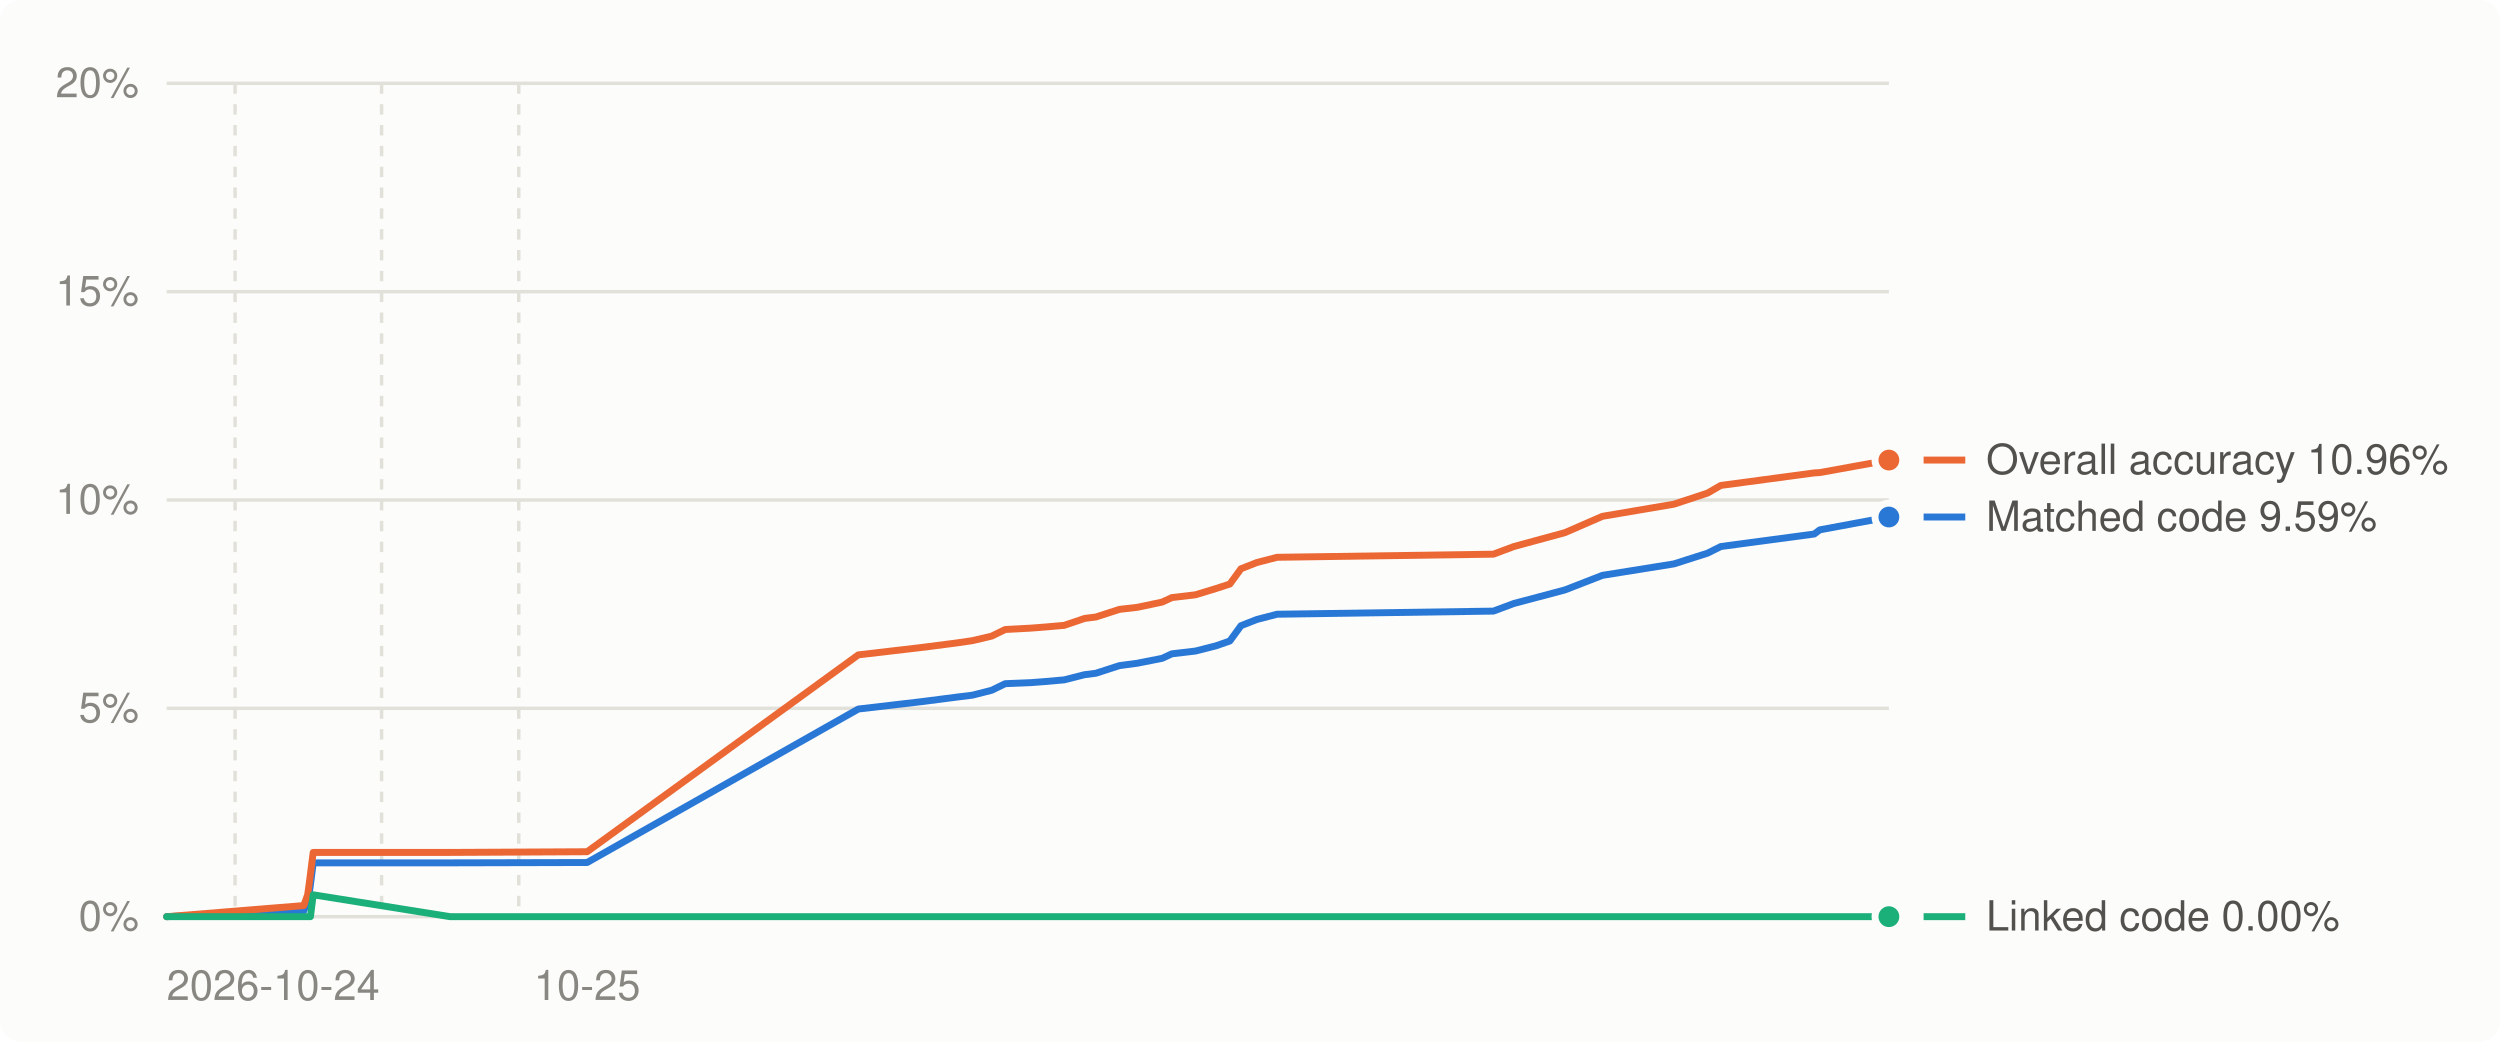
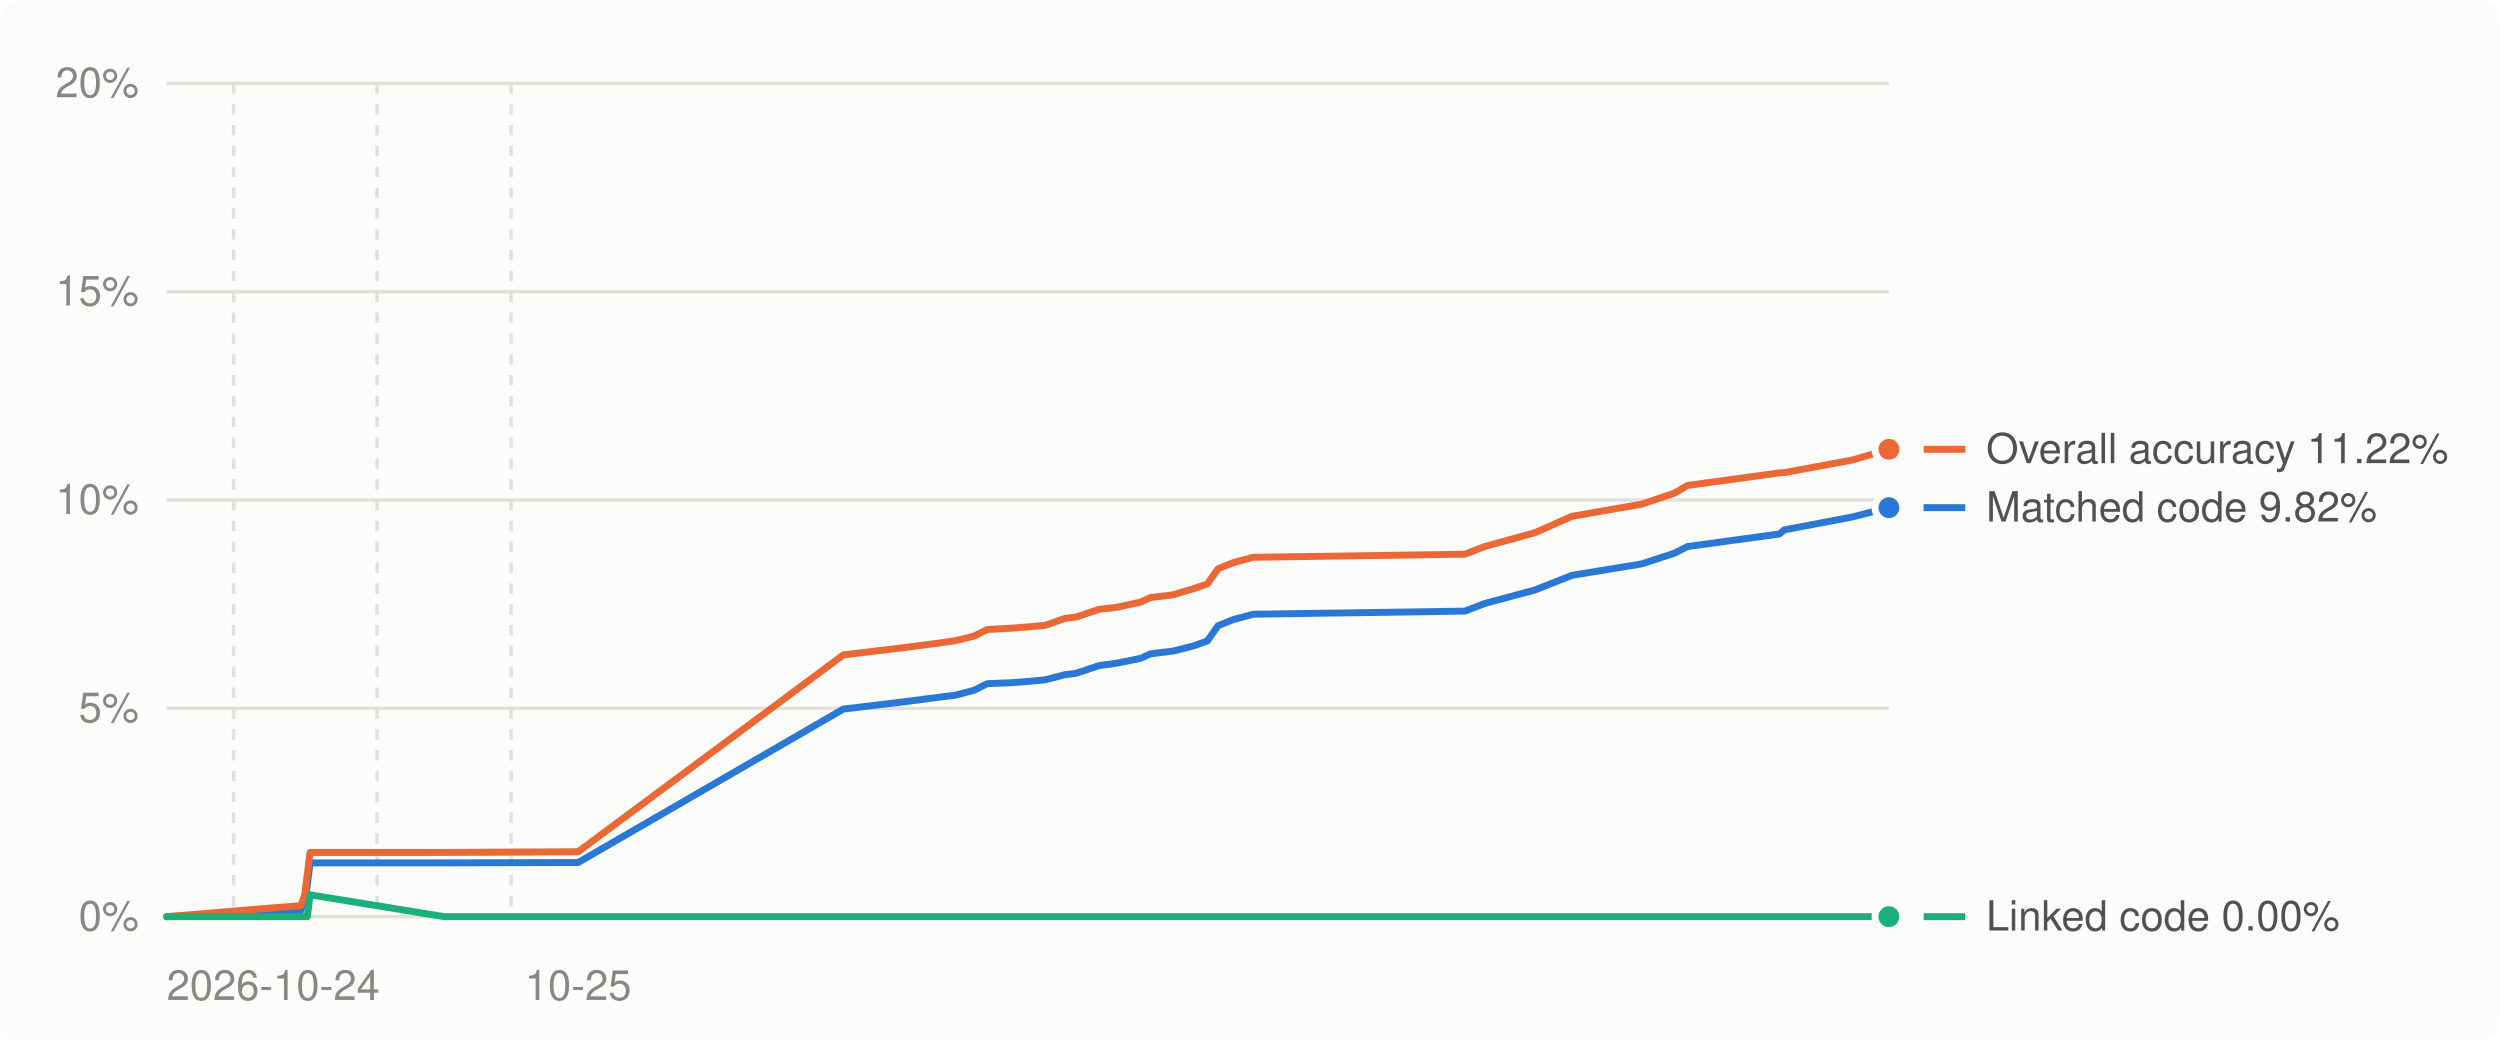
<svg xmlns="http://www.w3.org/2000/svg" viewBox="0 0 720 300" width="720" height="300" role="img" aria-label="Decompilation progress over time (USA)">
  <style>
.bg{fill:#fcfcfb}.grid{stroke:#e1e0d9}.muted{fill:#898781}.lbl{fill:#52514e}.ln0{stroke:#2a78d6}.dot0{fill:#2a78d6;stroke:#fcfcfb}.ln1{stroke:#eb6834}.dot1{fill:#eb6834;stroke:#fcfcfb}.ln2{stroke:#1baf7a}.dot2{fill:#1baf7a;stroke:#fcfcfb}
@media (prefers-color-scheme: dark){.bg{fill:#1a1a19}.grid{stroke:#2c2c2a}.muted{fill:#898781}.lbl{fill:#c3c2b7}.ln0{stroke:#3987e5}.dot0{fill:#3987e5;stroke:#1a1a19}.ln1{stroke:#d95926}.dot1{fill:#d95926;stroke:#1a1a19}.ln2{stroke:#199e70}.dot2{fill:#199e70;stroke:#1a1a19}}
text{font:12px -apple-system,BlinkMacSystemFont,'Segoe UI',Helvetica,Arial,sans-serif}
</style>
  <rect class="bg" width="720" height="300" rx="6" />
  <line x1="48" x2="544" y1="264.0" y2="264.0" class="grid" stroke-width="1" />
  <text x="40" y="268.0" class="muted" text-anchor="end">0%</text>
  <line x1="48" x2="544" y1="204.0" y2="204.0" class="grid" stroke-width="1" />
  <text x="40" y="208.0" class="muted" text-anchor="end">5%</text>
  <line x1="48" x2="544" y1="144.0" y2="144.0" class="grid" stroke-width="1" />
  <text x="40" y="148.0" class="muted" text-anchor="end">10%</text>
  <line x1="48" x2="544" y1="84.0" y2="84.0" class="grid" stroke-width="1" />
  <text x="40" y="88.0" class="muted" text-anchor="end">15%</text>
  <line x1="48" x2="544" y1="24.0" y2="24.0" class="grid" stroke-width="1" />
  <text x="40" y="28.0" class="muted" text-anchor="end">20%</text>
-   <line x1="67.7" x2="67.7" y1="24" y2="264" class="grid" stroke-width="1" stroke-dasharray="3 3" />
-   <line x1="109.9" x2="109.9" y1="24" y2="264" class="grid" stroke-width="1" stroke-dasharray="3 3" />
-   <line x1="149.4" x2="149.4" y1="24" y2="264" class="grid" stroke-width="1" stroke-dasharray="3 3" />
+   <line x1="67.3" x2="67.3" y1="24" y2="264" class="grid" stroke-width="1" stroke-dasharray="3 3" />
+   <line x1="108.6" x2="108.6" y1="24" y2="264" class="grid" stroke-width="1" stroke-dasharray="3 3" />
+   <line x1="147.2" x2="147.2" y1="24" y2="264" class="grid" stroke-width="1" stroke-dasharray="3 3" />
  <text class="muted" x="48.0" y="288" text-anchor="start">2026-10-24</text>
-   <text class="muted" x="169.1" y="288" text-anchor="middle">10-25</text>
-   <polyline points="48.0,264.0 87.5,262.3 88.6,259.6 89.0,257.7 89.4,254.8 89.8,251.7 90.2,248.5 129.6,248.5 169.1,248.4 247.2,204.2 265.2,202.1 275.3,200.8 280.1,200.2 285.6,198.8 289.5,196.9 296.9,196.6 300.8,196.3 306.5,195.8 312.4,194.3 315.6,193.9 319.0,192.8 322.4,191.7 327.6,191.0 334.7,189.6 337.5,188.3 344.3,187.5 350.2,186.0 354.2,184.6 357.4,180.2 362.0,178.4 367.8,176.9 430.1,176.0 436.0,173.8 450.7,169.9 461.5,165.7 482.1,162.4 491.8,159.3 495.6,157.4 522.5,153.8 524.1,152.6 544.0,148.9" fill="none" class="ln0" stroke-width="2" stroke-linejoin="round" stroke-linecap="round" />
-   <polyline points="48.0,264.0 87.5,260.8 88.6,257.7 89.0,254.9 89.4,251.8 89.8,248.6 90.2,245.5 129.6,245.5 169.1,245.3 247.2,188.6 265.2,186.5 275.3,185.2 280.1,184.5 285.6,183.2 289.5,181.3 296.9,180.9 300.8,180.6 306.5,180.1 312.4,178.1 315.6,177.7 319.0,176.6 322.4,175.5 327.6,174.9 334.7,173.4 337.5,172.1 344.3,171.3 350.2,169.5 354.2,168.2 357.4,163.8 362.0,162.0 367.8,160.5 430.1,159.6 436.0,157.4 450.7,153.4 461.5,148.7 482.1,145.2 491.8,142.0 495.6,139.8 522.5,136.2 524.1,136.1 544.0,132.5" fill="none" class="ln1" stroke-width="2" stroke-linejoin="round" stroke-linecap="round" />
-   <polyline points="48.0,264.0 87.5,264.0 88.6,264.0 89.0,264.0 89.4,264.0 89.8,260.9 90.2,257.7 129.6,264.0 169.1,264.0 247.2,264.0 265.2,264.0 275.3,264.0 280.1,264.0 285.6,264.0 289.5,264.0 296.9,264.0 300.8,264.0 306.5,264.0 312.4,264.0 315.6,264.0 319.0,264.0 322.4,264.0 327.6,264.0 334.7,264.0 337.5,264.0 344.3,264.0 350.2,264.0 354.2,264.0 357.4,264.0 362.0,264.0 367.8,264.0 430.1,264.0 436.0,264.0 450.7,264.0 461.5,264.0 482.1,264.0 491.8,264.0 495.6,264.0 522.5,264.0 524.1,264.0 544.0,264.0" fill="none" class="ln2" stroke-width="2" stroke-linejoin="round" stroke-linecap="round" />
-   <circle cx="544.0" cy="148.9" r="4" class="dot0" stroke-width="2" />
-   <circle cx="544.0" cy="132.5" r="4" class="dot1" stroke-width="2" />
+   <text class="muted" x="166.5" y="288" text-anchor="middle">10-25</text>
+   <polyline points="48.0,264.0 86.6,262.3 87.8,259.6 88.1,257.7 88.5,254.8 88.9,251.7 89.3,248.5 127.9,248.5 166.5,248.4 242.9,204.2 260.5,202.1 270.4,200.8 275.2,200.2 280.5,198.8 284.3,196.9 291.6,196.6 295.4,196.3 301.0,195.8 306.7,194.3 309.9,193.9 313.2,192.8 316.5,191.7 321.6,191.0 328.5,189.6 331.3,188.3 337.9,187.5 343.8,186.0 347.7,184.6 350.8,180.2 355.3,178.4 360.9,176.9 421.9,176.0 427.6,173.8 442.1,169.9 452.7,165.7 472.8,162.4 482.3,159.3 486.0,157.4 512.4,153.8 513.9,152.6 533.4,148.9 544.0,146.2" fill="none" class="ln0" stroke-width="2" stroke-linejoin="round" stroke-linecap="round" />
+   <polyline points="48.0,264.0 86.6,260.8 87.8,257.7 88.1,254.9 88.5,251.8 88.9,248.6 89.3,245.5 127.9,245.5 166.5,245.3 242.9,188.6 260.5,186.5 270.4,185.2 275.2,184.5 280.5,183.2 284.3,181.3 291.6,180.9 295.4,180.6 301.0,180.1 306.7,178.1 309.9,177.7 313.2,176.6 316.5,175.5 321.6,174.9 328.5,173.4 331.3,172.1 337.9,171.3 343.8,169.5 347.7,168.2 350.8,163.8 355.3,162.0 360.9,160.5 421.9,159.6 427.6,157.4 442.1,153.4 452.7,148.7 472.8,145.2 482.3,142.0 486.0,139.8 512.4,136.2 513.9,136.1 533.4,132.5 544.0,129.4" fill="none" class="ln1" stroke-width="2" stroke-linejoin="round" stroke-linecap="round" />
+   <polyline points="48.0,264.0 86.6,264.0 87.8,264.0 88.1,264.0 88.5,264.0 88.9,260.9 89.3,257.7 127.9,264.0 166.5,264.0 242.9,264.0 260.5,264.0 270.4,264.0 275.2,264.0 280.5,264.0 284.3,264.0 291.6,264.0 295.4,264.0 301.0,264.0 306.7,264.0 309.9,264.0 313.2,264.0 316.5,264.0 321.6,264.0 328.5,264.0 331.3,264.0 337.9,264.0 343.8,264.0 347.7,264.0 350.8,264.0 355.3,264.0 360.9,264.0 421.9,264.0 427.6,264.0 442.1,264.0 452.7,264.0 472.8,264.0 482.3,264.0 486.0,264.0 512.4,264.0 513.9,264.0 533.4,264.0 544.0,264.0" fill="none" class="ln2" stroke-width="2" stroke-linejoin="round" stroke-linecap="round" />
+   <circle cx="544.0" cy="146.2" r="4" class="dot0" stroke-width="2" />
+   <circle cx="544.0" cy="129.4" r="4" class="dot1" stroke-width="2" />
  <circle cx="544.0" cy="264.0" r="4" class="dot2" stroke-width="2" />
  <line x1="554" x2="566" y1="264.0" y2="264.0" class="ln2" stroke-width="2" />
  <text class="lbl" x="572" y="268.0">Linked code 0.00%</text>
-   <line x1="554" x2="566" y1="148.9" y2="148.9" class="ln0" stroke-width="2" />
-   <text class="lbl" x="572" y="152.9">Matched code 9.59%</text>
-   <line x1="554" x2="566" y1="132.5" y2="132.5" class="ln1" stroke-width="2" />
-   <text class="lbl" x="572" y="136.5">Overall accuracy 10.96%</text>
+   <line x1="554" x2="566" y1="146.2" y2="146.2" class="ln0" stroke-width="2" />
+   <text class="lbl" x="572" y="150.2">Matched code 9.82%</text>
+   <line x1="554" x2="566" y1="129.4" y2="129.4" class="ln1" stroke-width="2" />
+   <text class="lbl" x="572" y="133.4">Overall accuracy 11.22%</text>
</svg>
